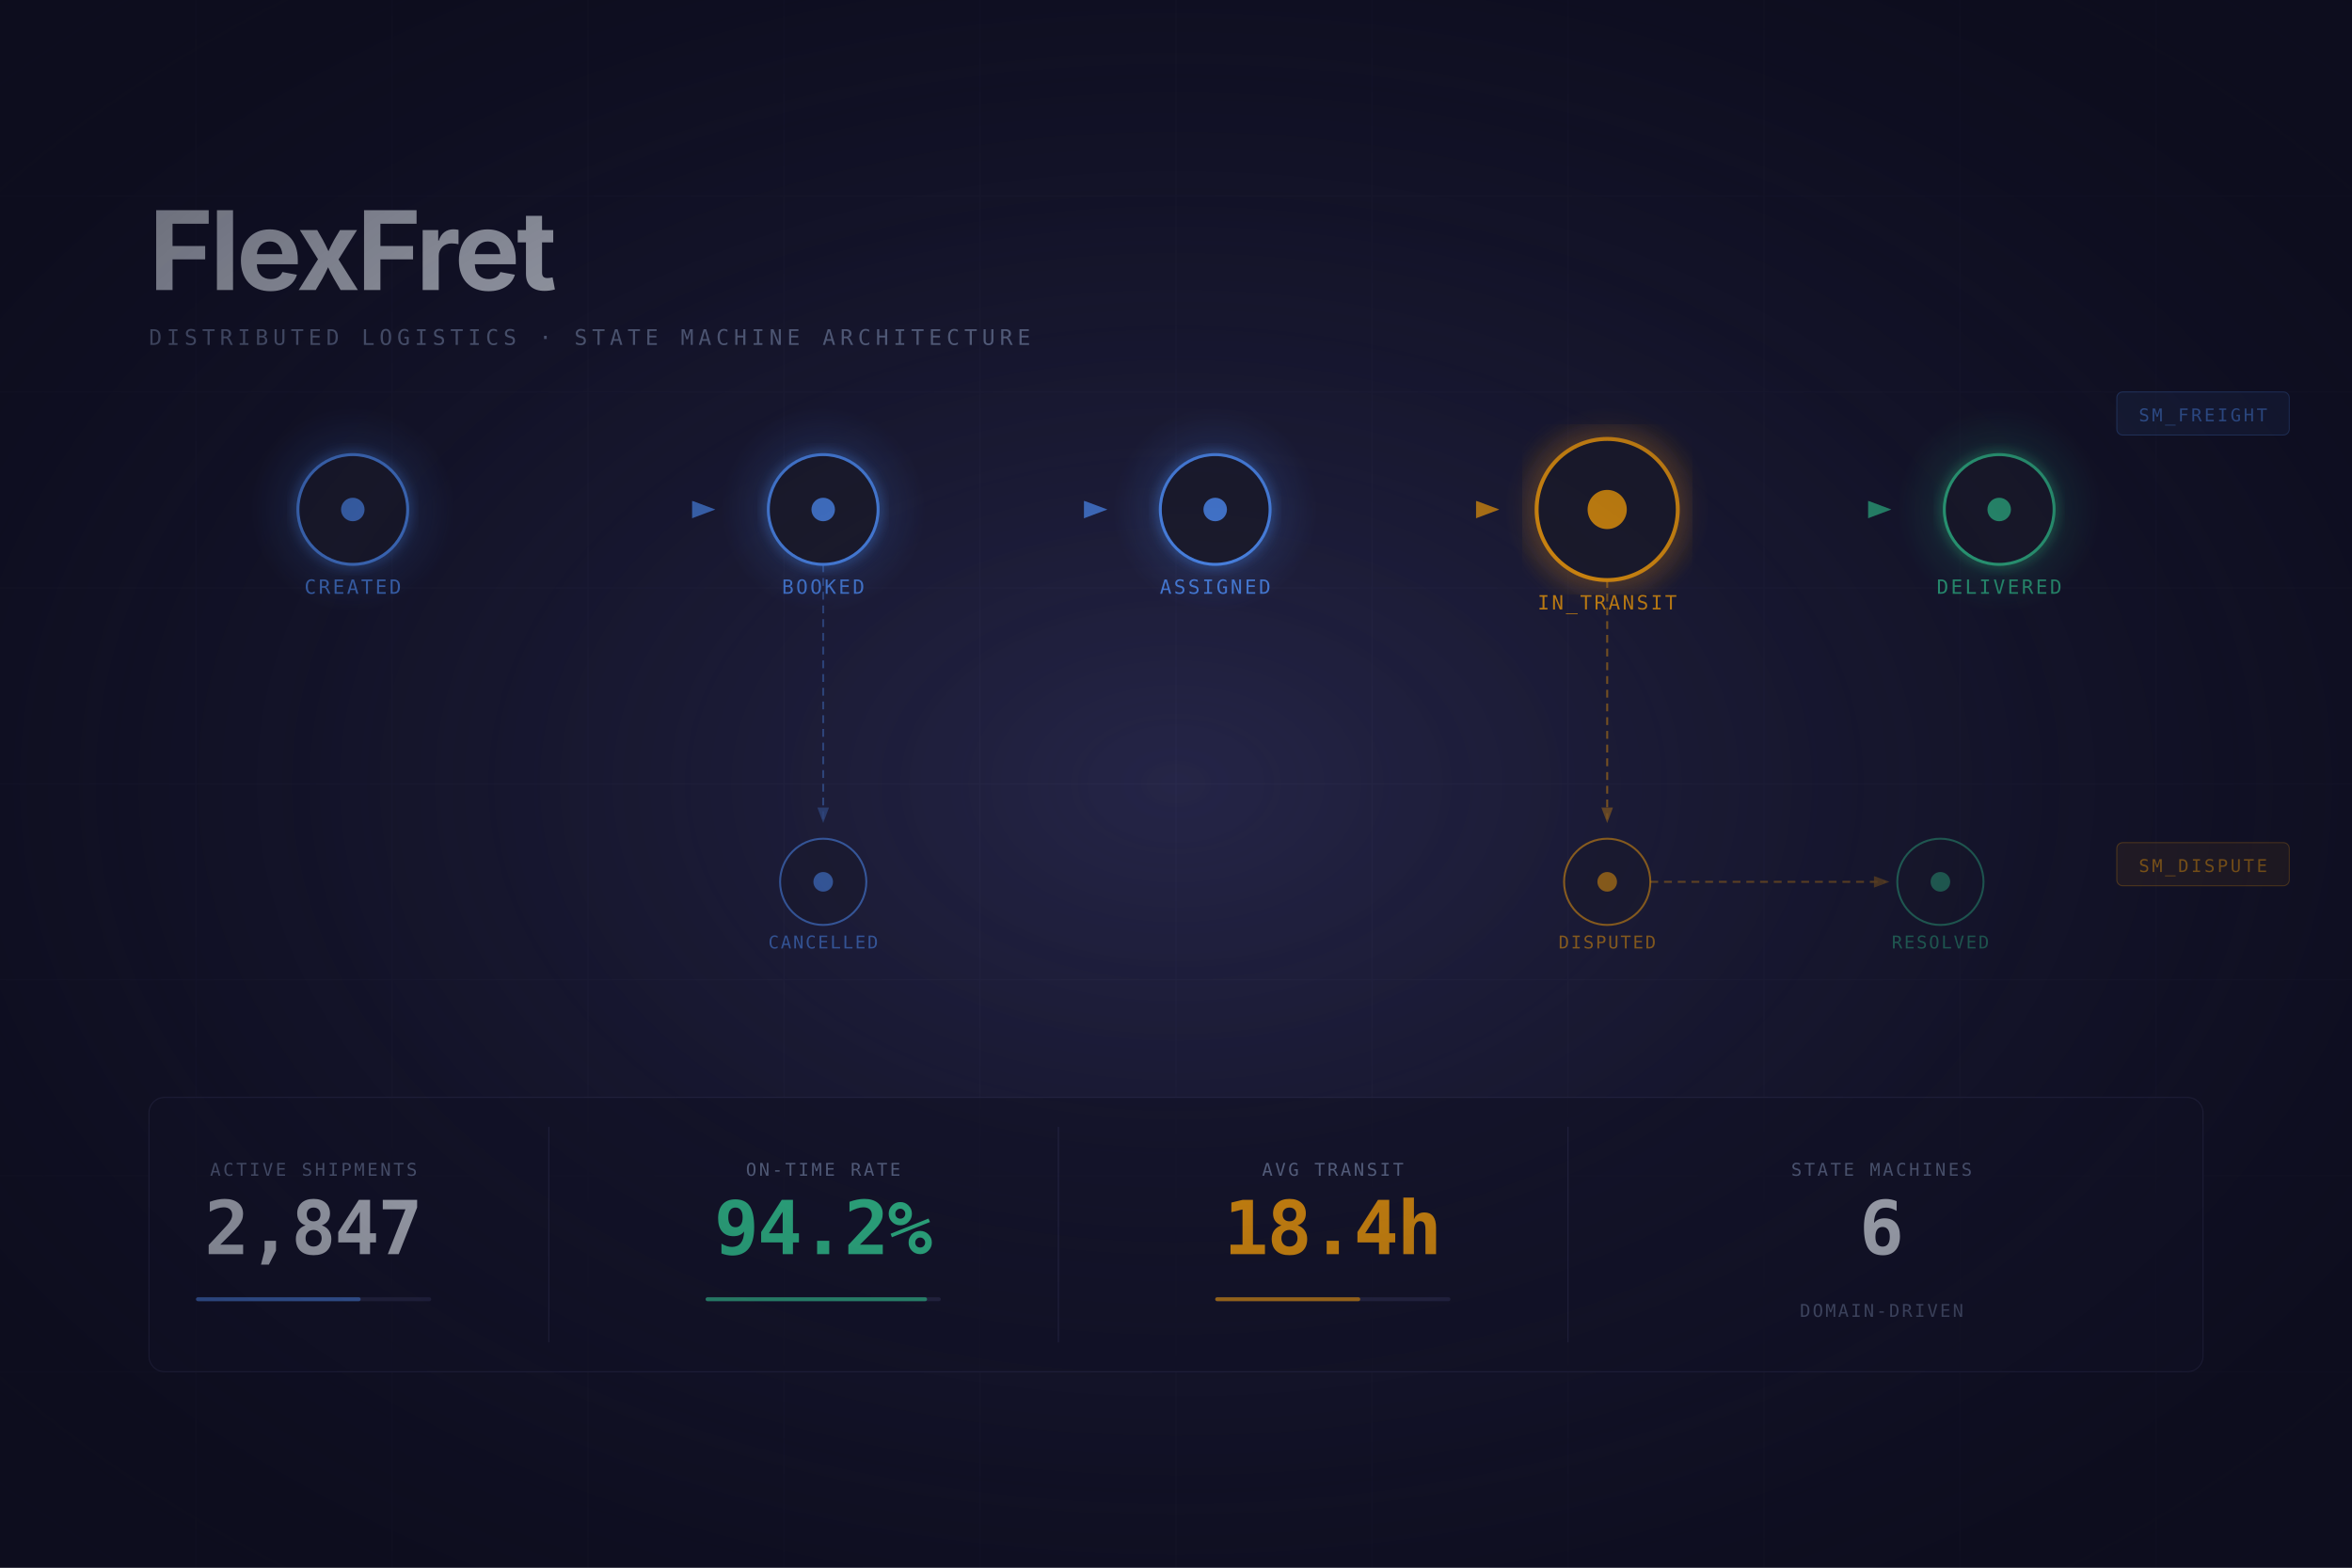
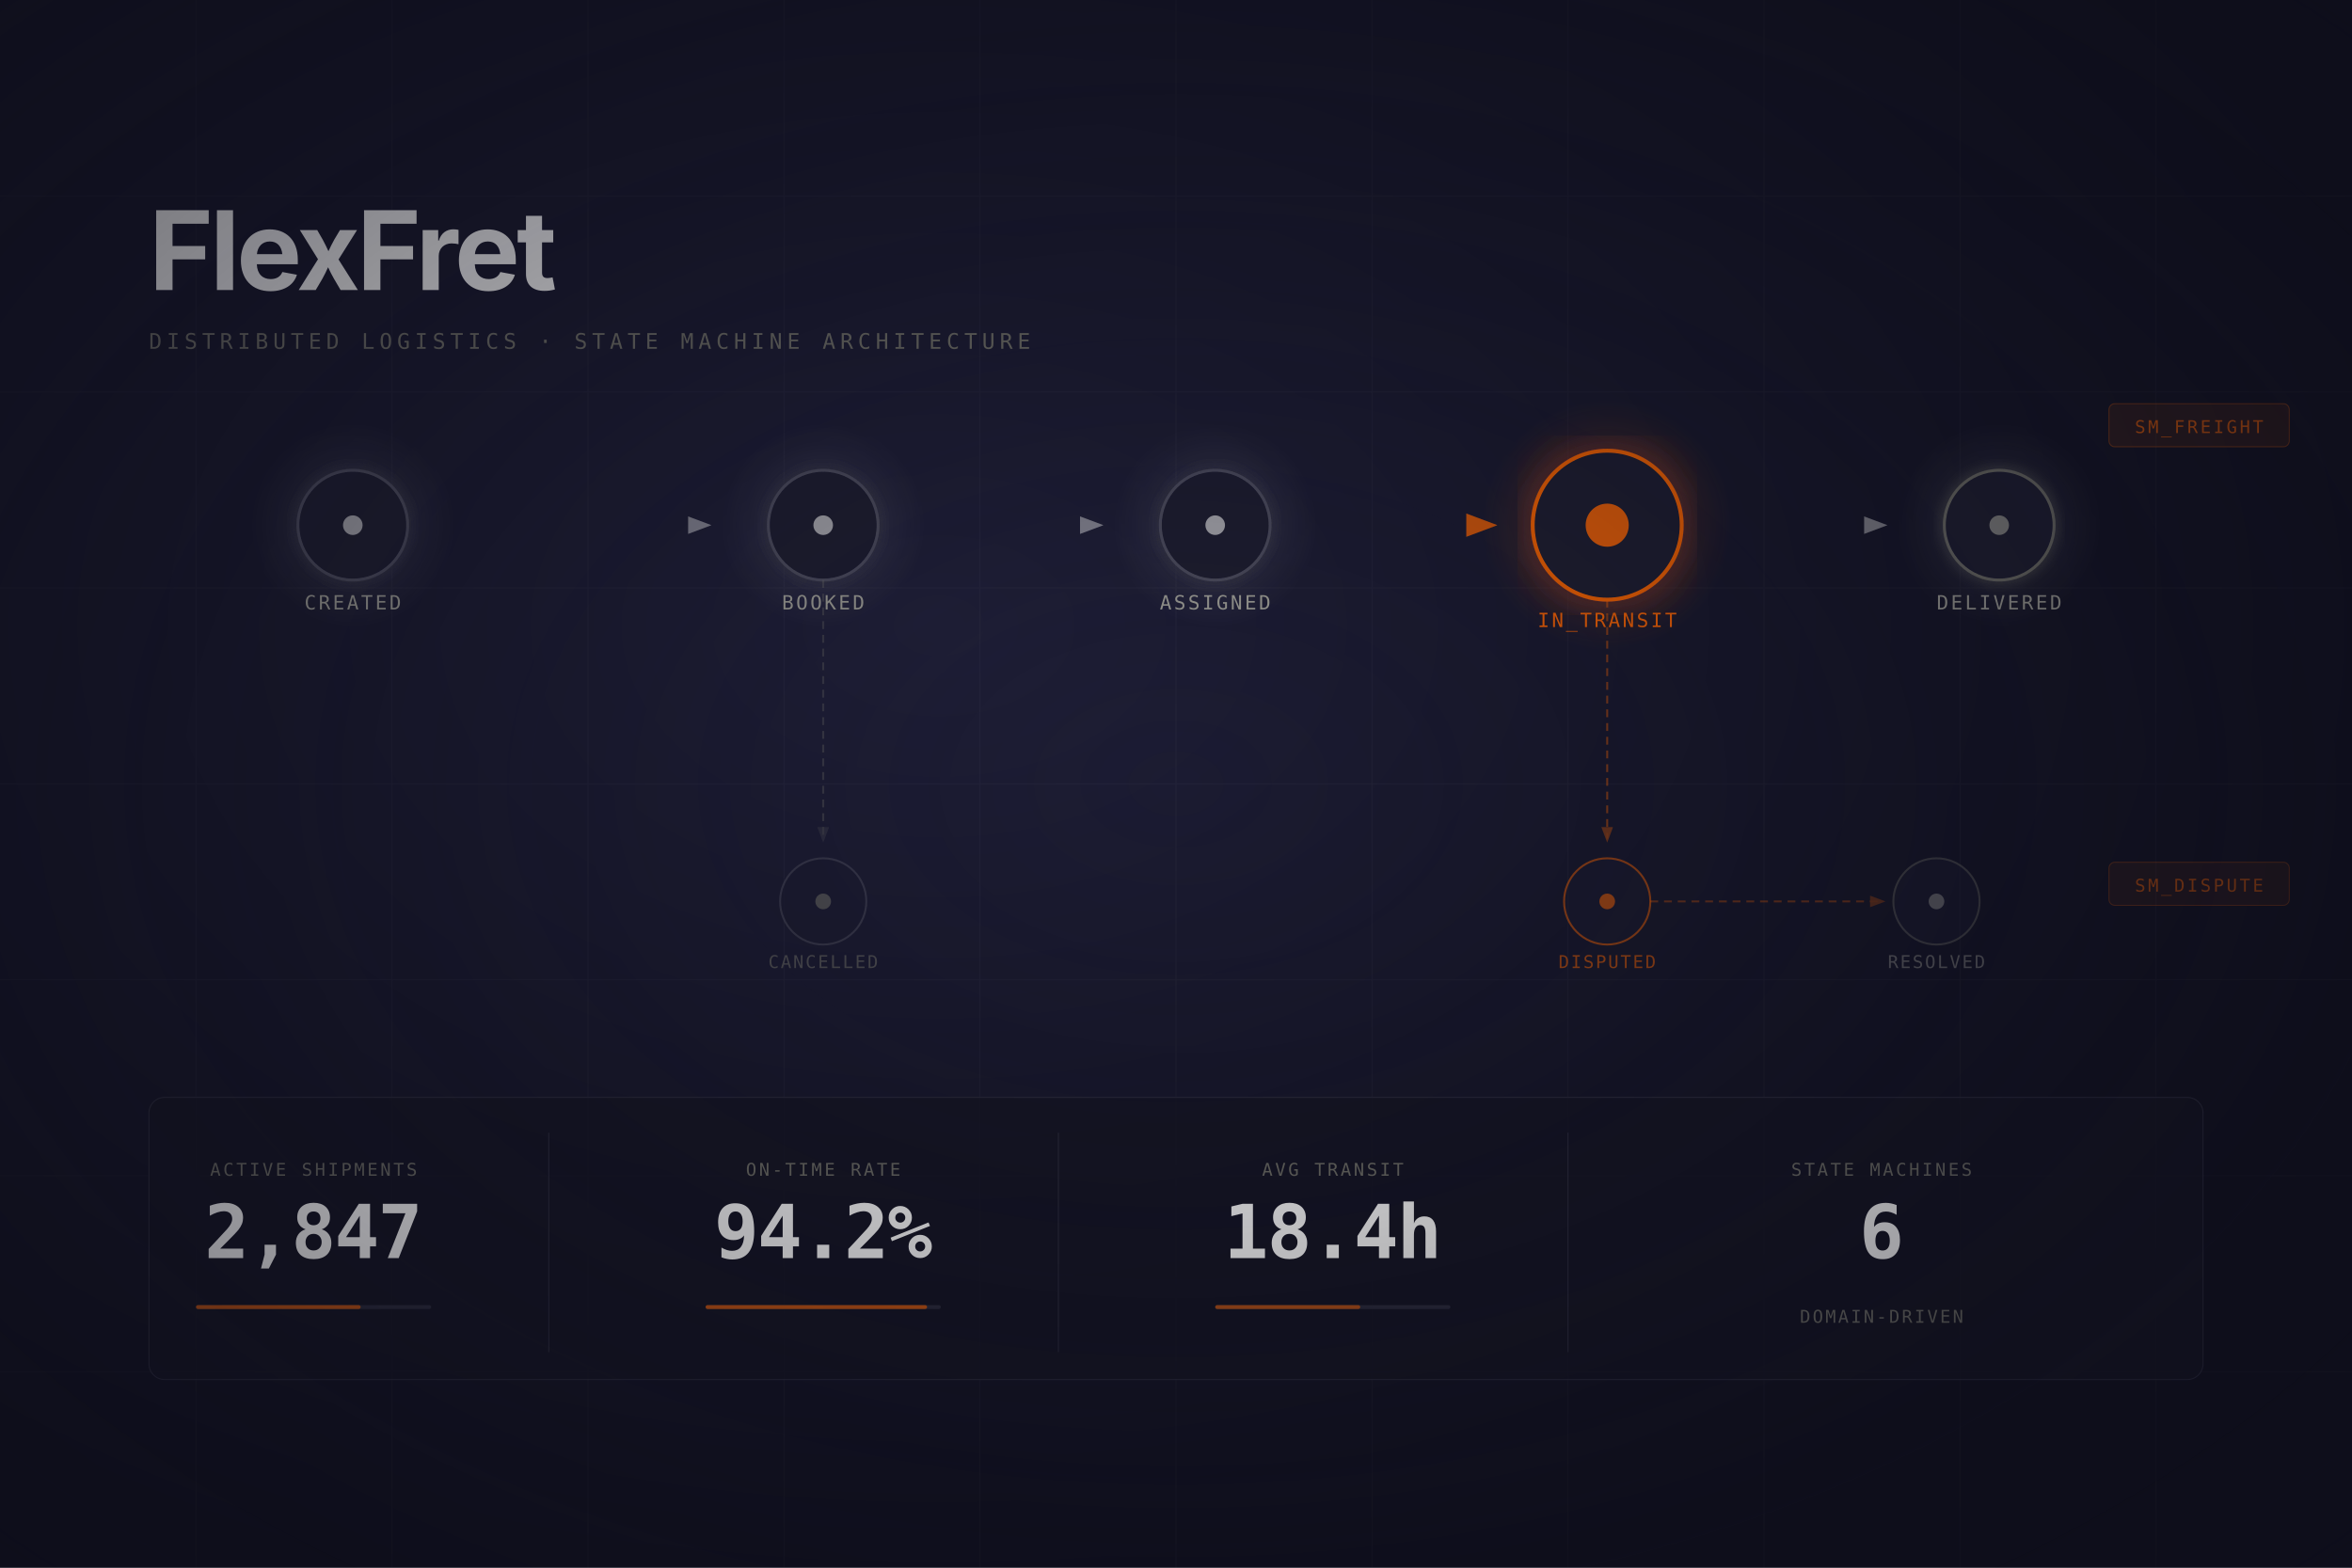
<svg xmlns="http://www.w3.org/2000/svg" viewBox="0 0 1200 800" width="1200" height="800">
  <defs>
-     <radialGradient id="bg-glow" cx="50%" cy="50%" r="60%">
-       <stop offset="0%" stop-color="#252547" />
-       <stop offset="100%" stop-color="#0D0D1E" />
+     <radialGradient id="bg-glow" cx="40%" cy="40%" r="65%">
+       <stop offset="0%" stop-color="#1F1F38" />
+       <stop offset="100%" stop-color="#0E0E1B" />
    </radialGradient>
-     <radialGradient id="node-glow-blue" cx="50%" cy="50%" r="50%">
-       <stop offset="0%" stop-color="#4F8EF7" stop-opacity="0.3" />
-       <stop offset="100%" stop-color="#4F8EF7" stop-opacity="0" />
+     <radialGradient id="node-glow-orange" cx="50%" cy="50%" r="50%">
+       <stop offset="0%" stop-color="#E85D04" stop-opacity="0.28" />
+       <stop offset="100%" stop-color="#E85D04" stop-opacity="0" />
    </radialGradient>
-     <radialGradient id="node-glow-amber" cx="50%" cy="50%" r="50%">
-       <stop offset="0%" stop-color="#F59E0B" stop-opacity="0.3" />
-       <stop offset="100%" stop-color="#F59E0B" stop-opacity="0" />
+     <radialGradient id="node-glow-warm" cx="50%" cy="50%" r="50%">
+       <stop offset="0%" stop-color="#FAFAF8" stop-opacity="0.12" />
+       <stop offset="100%" stop-color="#FAFAF8" stop-opacity="0" />
    </radialGradient>
-     <radialGradient id="node-glow-green" cx="50%" cy="50%" r="50%">
-       <stop offset="0%" stop-color="#34D399" stop-opacity="0.3" />
-       <stop offset="100%" stop-color="#34D399" stop-opacity="0" />
+     <radialGradient id="node-glow-muted" cx="50%" cy="50%" r="50%">
+       <stop offset="0%" stop-color="#9A9A92" stop-opacity="0.18" />
+       <stop offset="100%" stop-color="#9A9A92" stop-opacity="0" />
    </radialGradient>
-     <linearGradient id="edge-blue" x1="0%" y1="0%" x2="100%" y2="0%">
-       <stop offset="0%" stop-color="#4F8EF7" stop-opacity="0.8" />
-       <stop offset="100%" stop-color="#4F8EF7" stop-opacity="0.2" />
+     <linearGradient id="edge-orange" x1="0%" y1="0%" x2="100%" y2="0%">
+       <stop offset="0%" stop-color="#E85D04" stop-opacity="0.85" />
+       <stop offset="100%" stop-color="#E85D04" stop-opacity="0.22" />
    </linearGradient>
-     <linearGradient id="edge-amber" x1="0%" y1="0%" x2="100%" y2="0%">
-       <stop offset="0%" stop-color="#F59E0B" stop-opacity="0.8" />
-       <stop offset="100%" stop-color="#F59E0B" stop-opacity="0.2" />
+     <linearGradient id="edge-warm" x1="0%" y1="0%" x2="100%" y2="0%">
+       <stop offset="0%" stop-color="#FAFAF8" stop-opacity="0.5" />
+       <stop offset="100%" stop-color="#FAFAF8" stop-opacity="0.12" />
    </linearGradient>
-     <linearGradient id="edge-green" x1="0%" y1="0%" x2="100%" y2="0%">
-       <stop offset="0%" stop-color="#34D399" stop-opacity="0.8" />
-       <stop offset="100%" stop-color="#34D399" stop-opacity="0.2" />
+     <linearGradient id="edge-muted" x1="0%" y1="0%" x2="100%" y2="0%">
+       <stop offset="0%" stop-color="#6B6B63" stop-opacity="0.7" />
+       <stop offset="100%" stop-color="#6B6B63" stop-opacity="0.15" />
    </linearGradient>
    <filter id="glow-sm">
      <feGaussianBlur stdDeviation="3" result="blur" />
      <feMerge>
        <feMergeNode in="blur" />
        <feMergeNode in="SourceGraphic" />
      </feMerge>
    </filter>
    <filter id="glow-lg">
-       <feGaussianBlur stdDeviation="8" result="blur" />
+       <feGaussianBlur stdDeviation="9" result="blur" />
      <feMerge>
        <feMergeNode in="blur" />
        <feMergeNode in="SourceGraphic" />
      </feMerge>
    </filter>
-     <marker id="arrow-blue" markerWidth="8" markerHeight="8" refX="6" refY="3" orient="auto">
-       <path d="M0,0 L0,6 L8,3 z" fill="#4F8EF7" opacity="0.8" />
+     <marker id="arrow-orange" markerWidth="8" markerHeight="8" refX="6" refY="3" orient="auto">
+       <path d="M0,0 L0,6 L8,3 z" fill="#E85D04" opacity="0.85" />
    </marker>
-     <marker id="arrow-amber" markerWidth="8" markerHeight="8" refX="6" refY="3" orient="auto">
-       <path d="M0,0 L0,6 L8,3 z" fill="#F59E0B" opacity="0.8" />
+     <marker id="arrow-warm" markerWidth="8" markerHeight="8" refX="6" refY="3" orient="auto">
+       <path d="M0,0 L0,6 L8,3 z" fill="#FAFAF8" opacity="0.45" />
    </marker>
-     <marker id="arrow-green" markerWidth="8" markerHeight="8" refX="6" refY="3" orient="auto">
-       <path d="M0,0 L0,6 L8,3 z" fill="#34D399" opacity="0.8" />
+     <marker id="arrow-muted" markerWidth="8" markerHeight="8" refX="6" refY="3" orient="auto">
+       <path d="M0,0 L0,6 L8,3 z" fill="#6B6B63" opacity="0.6" />
    </marker>
+     <radialGradient id="vignette" cx="50%" cy="50%" r="70%">
+       <stop offset="0%" stop-color="#0E0E1B" stop-opacity="0" />
+       <stop offset="100%" stop-color="#0E0E1B" stop-opacity="0.62" />
+     </radialGradient>
  </defs>
  <rect width="1200" height="800" fill="url(#bg-glow)" />
-   <g opacity="0.04" stroke="#8B9DC3" stroke-width="0.5">
+   <g opacity="0.035" stroke="#FAFAF8" stroke-width="0.5">
    <line x1="0" y1="100" x2="1200" y2="100" />
    <line x1="0" y1="200" x2="1200" y2="200" />
    <line x1="0" y1="300" x2="1200" y2="300" />
    <line x1="0" y1="400" x2="1200" y2="400" />
    <line x1="0" y1="500" x2="1200" y2="500" />
    <line x1="0" y1="600" x2="1200" y2="600" />
    <line x1="0" y1="700" x2="1200" y2="700" />
    <line x1="100" y1="0" x2="100" y2="800" />
    <line x1="200" y1="0" x2="200" y2="800" />
    <line x1="300" y1="0" x2="300" y2="800" />
    <line x1="400" y1="0" x2="400" y2="800" />
    <line x1="500" y1="0" x2="500" y2="800" />
    <line x1="600" y1="0" x2="600" y2="800" />
    <line x1="700" y1="0" x2="700" y2="800" />
    <line x1="800" y1="0" x2="800" y2="800" />
    <line x1="900" y1="0" x2="900" y2="800" />
    <line x1="1000" y1="0" x2="1000" y2="800" />
    <line x1="1100" y1="0" x2="1100" y2="800" />
  </g>
-   <line x1="230" y1="260" x2="362" y2="260" stroke="url(#edge-blue)" stroke-width="1.5" marker-end="url(#arrow-blue)" />
-   <line x1="478" y1="260" x2="562" y2="260" stroke="url(#edge-blue)" stroke-width="1.5" marker-end="url(#arrow-blue)" />
-   <line x1="678" y1="260" x2="762" y2="260" stroke="url(#edge-amber)" stroke-width="1.5" marker-end="url(#arrow-amber)" />
-   <line x1="878" y1="260" x2="962" y2="260" stroke="url(#edge-green)" stroke-width="1.5" marker-end="url(#arrow-green)" />
-   <circle cx="180" cy="260" r="52" fill="url(#node-glow-blue)" />
-   <circle cx="420" cy="260" r="52" fill="url(#node-glow-blue)" />
-   <circle cx="620" cy="260" r="52" fill="url(#node-glow-blue)" />
-   <circle cx="820" cy="260" r="52" fill="url(#node-glow-amber)" />
-   <circle cx="1020" cy="260" r="52" fill="url(#node-glow-green)" />
-   <circle cx="180" cy="260" r="28" fill="#1A1A2E" stroke="#4F8EF7" stroke-width="1.5" filter="url(#glow-sm)" />
-   <circle cx="180" cy="260" r="6" fill="#4F8EF7" opacity="0.9" />
-   <text x="180" y="303" text-anchor="middle" fill="#4F8EF7" font-family="ui-monospace,'JetBrains Mono',monospace" font-size="10" letter-spacing="0.12em" opacity="0.9">CREATED</text>
-   <circle cx="420" cy="260" r="28" fill="#1A1A2E" stroke="#4F8EF7" stroke-width="1.5" filter="url(#glow-sm)" />
-   <circle cx="420" cy="260" r="6" fill="#4F8EF7" opacity="0.9" />
-   <text x="420" y="303" text-anchor="middle" fill="#4F8EF7" font-family="ui-monospace,'JetBrains Mono',monospace" font-size="10" letter-spacing="0.12em" opacity="0.9">BOOKED</text>
-   <circle cx="620" cy="260" r="28" fill="#1A1A2E" stroke="#4F8EF7" stroke-width="1.5" filter="url(#glow-sm)" />
-   <circle cx="620" cy="260" r="6" fill="#4F8EF7" opacity="0.9" />
-   <text x="620" y="303" text-anchor="middle" fill="#4F8EF7" font-family="ui-monospace,'JetBrains Mono',monospace" font-size="10" letter-spacing="0.12em" opacity="0.9">ASSIGNED</text>
-   <circle cx="820" cy="260" r="36" fill="#1A1A2E" stroke="#F59E0B" stroke-width="2" filter="url(#glow-lg)" />
-   <circle cx="820" cy="260" r="10" fill="#F59E0B" opacity="0.95" />
-   <text x="820" y="311" text-anchor="middle" fill="#F59E0B" font-family="ui-monospace,'JetBrains Mono',monospace" font-size="10" letter-spacing="0.12em" opacity="0.9">IN_TRANSIT</text>
-   <circle cx="1020" cy="260" r="28" fill="#1A1A2E" stroke="#34D399" stroke-width="1.5" filter="url(#glow-sm)" />
-   <circle cx="1020" cy="260" r="6" fill="#34D399" opacity="0.9" />
-   <text x="1020" y="303" text-anchor="middle" fill="#34D399" font-family="ui-monospace,'JetBrains Mono',monospace" font-size="10" letter-spacing="0.12em" opacity="0.9">DELIVERED</text>
-   <line x1="820" y1="296" x2="820" y2="418" stroke="#F59E0B" stroke-width="1" stroke-dasharray="4,3" opacity="0.5" marker-end="url(#arrow-amber)" />
-   <line x1="420" y1="288" x2="420" y2="418" stroke="#4F8EF7" stroke-width="1" stroke-dasharray="4,3" opacity="0.4" marker-end="url(#arrow-blue)" />
-   <circle cx="420" cy="450" r="22" fill="#1A1A2E" stroke="#4F8EF7" stroke-width="1" opacity="0.6" />
-   <circle cx="420" cy="450" r="5" fill="#4F8EF7" opacity="0.6" />
-   <text x="420" y="484" text-anchor="middle" fill="#4F8EF7" font-family="ui-monospace,'JetBrains Mono',monospace" font-size="9" letter-spacing="0.1em" opacity="0.6">CANCELLED</text>
-   <circle cx="820" cy="450" r="22" fill="#1A1A2E" stroke="#F59E0B" stroke-width="1" opacity="0.6" />
-   <circle cx="820" cy="450" r="5" fill="#F59E0B" opacity="0.6" />
-   <text x="820" y="484" text-anchor="middle" fill="#F59E0B" font-family="ui-monospace,'JetBrains Mono',monospace" font-size="9" letter-spacing="0.1em" opacity="0.6">DISPUTED</text>
-   <line x1="842" y1="450" x2="962" y2="450" stroke="#F59E0B" stroke-width="1" stroke-dasharray="4,3" opacity="0.4" marker-end="url(#arrow-amber)" />
-   <circle cx="990" cy="450" r="22" fill="#1A1A2E" stroke="#34D399" stroke-width="1" opacity="0.5" />
-   <circle cx="990" cy="450" r="5" fill="#34D399" opacity="0.5" />
-   <text x="990" y="484" text-anchor="middle" fill="#34D399" font-family="ui-monospace,'JetBrains Mono',monospace" font-size="9" letter-spacing="0.1em" opacity="0.5">RESOLVED</text>
-   <rect x="1080" y="200" width="88" height="22" rx="3" fill="#4F8EF7" fill-opacity="0.12" stroke="#4F8EF7" stroke-width="0.5" stroke-opacity="0.4" />
-   <text x="1124" y="215" text-anchor="middle" fill="#4F8EF7" font-family="ui-monospace,'JetBrains Mono',monospace" font-size="9" letter-spacing="0.14em" opacity="0.8">SM_FREIGHT</text>
-   <rect x="1080" y="430" width="88" height="22" rx="3" fill="#F59E0B" fill-opacity="0.10" stroke="#F59E0B" stroke-width="0.5" stroke-opacity="0.4" />
-   <text x="1124" y="445" text-anchor="middle" fill="#F59E0B" font-family="ui-monospace,'JetBrains Mono',monospace" font-size="9" letter-spacing="0.14em" opacity="0.7">SM_DISPUTE</text>
-   <rect x="76" y="560" width="1048" height="140" rx="8" fill="#131328" fill-opacity="0.7" stroke="#2A2A4A" stroke-width="0.5" />
-   <text x="160" y="600" text-anchor="middle" fill="#8B9DC3" font-family="ui-monospace,'JetBrains Mono',monospace" font-size="9" letter-spacing="0.14em" opacity="0.7">ACTIVE SHIPMENTS</text>
-   <text x="160" y="640" text-anchor="middle" fill="#E2E8F0" font-family="ui-monospace,'JetBrains Mono',monospace" font-size="38" letter-spacing="-0.02em" font-weight="600">2,847</text>
-   <rect x="100" y="662" width="120" height="2" rx="1" fill="#2A2A4A" />
-   <rect x="100" y="662" width="84" height="2" rx="1" fill="#4F8EF7" opacity="0.8" />
-   <line x1="280" y1="575" x2="280" y2="685" stroke="#2A2A4A" stroke-width="0.5" />
-   <text x="420" y="600" text-anchor="middle" fill="#8B9DC3" font-family="ui-monospace,'JetBrains Mono',monospace" font-size="9" letter-spacing="0.14em" opacity="0.7">ON-TIME RATE</text>
-   <text x="420" y="640" text-anchor="middle" fill="#34D399" font-family="ui-monospace,'JetBrains Mono',monospace" font-size="38" letter-spacing="-0.02em" font-weight="600">94.2%</text>
-   <rect x="360" y="662" width="120" height="2" rx="1" fill="#2A2A4A" />
-   <rect x="360" y="662" width="113" height="2" rx="1" fill="#34D399" opacity="0.8" />
-   <line x1="540" y1="575" x2="540" y2="685" stroke="#2A2A4A" stroke-width="0.5" />
-   <text x="680" y="600" text-anchor="middle" fill="#8B9DC3" font-family="ui-monospace,'JetBrains Mono',monospace" font-size="9" letter-spacing="0.14em" opacity="0.7">AVG TRANSIT</text>
-   <text x="680" y="640" text-anchor="middle" fill="#F59E0B" font-family="ui-monospace,'JetBrains Mono',monospace" font-size="38" letter-spacing="-0.02em" font-weight="600">18.4h</text>
-   <rect x="620" y="662" width="120" height="2" rx="1" fill="#2A2A4A" />
-   <rect x="620" y="662" width="74" height="2" rx="1" fill="#F59E0B" opacity="0.8" />
-   <line x1="800" y1="575" x2="800" y2="685" stroke="#2A2A4A" stroke-width="0.5" />
-   <text x="960" y="600" text-anchor="middle" fill="#8B9DC3" font-family="ui-monospace,'JetBrains Mono',monospace" font-size="9" letter-spacing="0.14em" opacity="0.7">STATE MACHINES</text>
-   <text x="960" y="640" text-anchor="middle" fill="#E2E8F0" font-family="ui-monospace,'JetBrains Mono',monospace" font-size="38" letter-spacing="-0.02em" font-weight="600">6</text>
-   <text x="960" y="672" text-anchor="middle" fill="#8B9DC3" font-family="ui-monospace,'JetBrains Mono',monospace" font-size="9" letter-spacing="0.12em" opacity="0.6">DOMAIN-DRIVEN</text>
-   <text x="76" y="148" fill="#E2E8F0" font-family="-apple-system,'SF Pro Display',system-ui,sans-serif" font-size="56" font-weight="700" letter-spacing="-0.03em" opacity="0.95">FlexFret</text>
-   <text x="76" y="176" fill="#8B9DC3" font-family="ui-monospace,'JetBrains Mono',monospace" font-size="11" letter-spacing="0.22em" opacity="0.7">DISTRIBUTED LOGISTICS · STATE MACHINE ARCHITECTURE</text>
-   <defs>
-     <radialGradient id="vignette" cx="50%" cy="50%" r="70%">
-       <stop offset="0%" stop-color="#0D0D1E" stop-opacity="0" />
-       <stop offset="100%" stop-color="#0D0D1E" stop-opacity="0.65" />
-     </radialGradient>
-   </defs>
+   <line x1="228" y1="268" x2="360" y2="268" stroke="url(#edge-warm)" stroke-width="1.5" marker-end="url(#arrow-warm)" />
+   <line x1="476" y1="268" x2="560" y2="268" stroke="url(#edge-warm)" stroke-width="1.5" marker-end="url(#arrow-warm)" />
+   <line x1="676" y1="268" x2="760" y2="268" stroke="url(#edge-orange)" stroke-width="2" marker-end="url(#arrow-orange)" />
+   <line x1="876" y1="268" x2="960" y2="268" stroke="url(#edge-warm)" stroke-width="1.5" marker-end="url(#arrow-warm)" />
+   <circle cx="180" cy="268" r="52" fill="url(#node-glow-warm)" />
+   <circle cx="420" cy="268" r="52" fill="url(#node-glow-warm)" />
+   <circle cx="620" cy="268" r="52" fill="url(#node-glow-warm)" />
+   <circle cx="820" cy="268" r="64" fill="url(#node-glow-orange)" />
+   <circle cx="1020" cy="268" r="52" fill="url(#node-glow-warm)" />
+   <circle cx="180" cy="268" r="28" fill="#1A1A2E" stroke="#4A4A5A" stroke-width="1.5" filter="url(#glow-sm)" />
+   <circle cx="180" cy="268" r="5" fill="#FAFAF8" opacity="0.6" />
+   <text x="180" y="311" text-anchor="middle" fill="#9A9A92" font-family="ui-monospace,'JetBrains Mono',monospace" font-size="10" letter-spacing="0.12em">CREATED</text>
+   <circle cx="420" cy="268" r="28" fill="#1A1A2E" stroke="#4A4A5A" stroke-width="1.5" filter="url(#glow-sm)" />
+   <circle cx="420" cy="268" r="5" fill="#FAFAF8" opacity="0.6" />
+   <text x="420" y="311" text-anchor="middle" fill="#9A9A92" font-family="ui-monospace,'JetBrains Mono',monospace" font-size="10" letter-spacing="0.12em">BOOKED</text>
+   <circle cx="620" cy="268" r="28" fill="#1A1A2E" stroke="#4A4A5A" stroke-width="1.5" filter="url(#glow-sm)" />
+   <circle cx="620" cy="268" r="5" fill="#FAFAF8" opacity="0.6" />
+   <text x="620" y="311" text-anchor="middle" fill="#9A9A92" font-family="ui-monospace,'JetBrains Mono',monospace" font-size="10" letter-spacing="0.12em">ASSIGNED</text>
+   <circle cx="820" cy="268" r="38" fill="#1A1A2E" stroke="#E85D04" stroke-width="2" filter="url(#glow-lg)" />
+   <circle cx="820" cy="268" r="11" fill="#E85D04" opacity="0.95" />
+   <text x="820" y="320" text-anchor="middle" fill="#E85D04" font-family="ui-monospace,'JetBrains Mono',monospace" font-size="10" letter-spacing="0.12em">IN_TRANSIT</text>
+   <circle cx="1020" cy="268" r="28" fill="#1A1A2E" stroke="#6B6B63" stroke-width="1.5" filter="url(#glow-sm)" />
+   <circle cx="1020" cy="268" r="5" fill="#9A9A92" opacity="0.8" />
+   <text x="1020" y="311" text-anchor="middle" fill="#9A9A92" font-family="ui-monospace,'JetBrains Mono',monospace" font-size="10" letter-spacing="0.12em">DELIVERED</text>
+   <line x1="820" y1="306" x2="820" y2="428" stroke="#E85D04" stroke-width="1" stroke-dasharray="4,3" opacity="0.45" marker-end="url(#arrow-orange)" />
+   <line x1="420" y1="296" x2="420" y2="428" stroke="#6B6B63" stroke-width="1" stroke-dasharray="4,3" opacity="0.35" marker-end="url(#arrow-muted)" />
+   <circle cx="420" cy="460" r="22" fill="#1A1A2E" stroke="#4A4A5A" stroke-width="1" opacity="0.55" />
+   <circle cx="420" cy="460" r="4" fill="#6B6B63" opacity="0.6" />
+   <text x="420" y="494" text-anchor="middle" fill="#6B6B63" font-family="ui-monospace,'JetBrains Mono',monospace" font-size="9" letter-spacing="0.1em" opacity="0.6">CANCELLED</text>
+   <circle cx="820" cy="460" r="22" fill="#1A1A2E" stroke="#E85D04" stroke-width="1" opacity="0.55" />
+   <circle cx="820" cy="460" r="4" fill="#E85D04" opacity="0.6" />
+   <text x="820" y="494" text-anchor="middle" fill="#E85D04" font-family="ui-monospace,'JetBrains Mono',monospace" font-size="9" letter-spacing="0.1em" opacity="0.6">DISPUTED</text>
+   <line x1="842" y1="460" x2="960" y2="460" stroke="#E85D04" stroke-width="1" stroke-dasharray="4,3" opacity="0.35" marker-end="url(#arrow-orange)" />
+   <circle cx="988" cy="460" r="22" fill="#1A1A2E" stroke="#6B6B63" stroke-width="1" opacity="0.45" />
+   <circle cx="988" cy="460" r="4" fill="#9A9A92" opacity="0.5" />
+   <text x="988" y="494" text-anchor="middle" fill="#9A9A92" font-family="ui-monospace,'JetBrains Mono',monospace" font-size="9" letter-spacing="0.1em" opacity="0.5">RESOLVED</text>
+   <rect x="1076" y="206" width="92" height="22" rx="3" fill="#E85D04" fill-opacity="0.12" stroke="#E85D04" stroke-width="0.5" stroke-opacity="0.4" />
+   <text x="1122" y="221" text-anchor="middle" fill="#E85D04" font-family="ui-monospace,'JetBrains Mono',monospace" font-size="9" letter-spacing="0.14em" opacity="0.8">SM_FREIGHT</text>
+   <rect x="1076" y="440" width="92" height="22" rx="3" fill="#E85D04" fill-opacity="0.08" stroke="#E85D04" stroke-width="0.5" stroke-opacity="0.3" />
+   <text x="1122" y="455" text-anchor="middle" fill="#E85D04" font-family="ui-monospace,'JetBrains Mono',monospace" font-size="9" letter-spacing="0.14em" opacity="0.6">SM_DISPUTE</text>
+   <rect x="76" y="560" width="1048" height="144" rx="8" fill="#131320" fill-opacity="0.75" stroke="#2A2A3A" stroke-width="0.5" />
+   <text x="160" y="600" text-anchor="middle" fill="#6B6B63" font-family="ui-monospace,'JetBrains Mono',monospace" font-size="9" letter-spacing="0.14em">ACTIVE SHIPMENTS</text>
+   <text x="160" y="642" text-anchor="middle" fill="#FAFAF8" font-family="ui-monospace,'JetBrains Mono',monospace" font-size="38" letter-spacing="-0.02em" font-weight="600">2,847</text>
+   <rect x="100" y="666" width="120" height="2" rx="1" fill="#2A2A3A" />
+   <rect x="100" y="666" width="84" height="2" rx="1" fill="#E85D04" opacity="0.8" />
+   <line x1="280" y1="578" x2="280" y2="690" stroke="#2A2A3A" stroke-width="0.5" />
+   <text x="420" y="600" text-anchor="middle" fill="#6B6B63" font-family="ui-monospace,'JetBrains Mono',monospace" font-size="9" letter-spacing="0.14em">ON-TIME RATE</text>
+   <text x="420" y="642" text-anchor="middle" fill="#FAFAF8" font-family="ui-monospace,'JetBrains Mono',monospace" font-size="38" letter-spacing="-0.02em" font-weight="600">94.2%</text>
+   <rect x="360" y="666" width="120" height="2" rx="1" fill="#2A2A3A" />
+   <rect x="360" y="666" width="113" height="2" rx="1" fill="#E85D04" opacity="0.8" />
+   <line x1="540" y1="578" x2="540" y2="690" stroke="#2A2A3A" stroke-width="0.5" />
+   <text x="680" y="600" text-anchor="middle" fill="#6B6B63" font-family="ui-monospace,'JetBrains Mono',monospace" font-size="9" letter-spacing="0.14em">AVG TRANSIT</text>
+   <text x="680" y="642" text-anchor="middle" fill="#FAFAF8" font-family="ui-monospace,'JetBrains Mono',monospace" font-size="38" letter-spacing="-0.02em" font-weight="600">18.4h</text>
+   <rect x="620" y="666" width="120" height="2" rx="1" fill="#2A2A3A" />
+   <rect x="620" y="666" width="74" height="2" rx="1" fill="#E85D04" opacity="0.7" />
+   <line x1="800" y1="578" x2="800" y2="690" stroke="#2A2A3A" stroke-width="0.5" />
+   <text x="960" y="600" text-anchor="middle" fill="#6B6B63" font-family="ui-monospace,'JetBrains Mono',monospace" font-size="9" letter-spacing="0.14em">STATE MACHINES</text>
+   <text x="960" y="642" text-anchor="middle" fill="#FAFAF8" font-family="ui-monospace,'JetBrains Mono',monospace" font-size="38" letter-spacing="-0.02em" font-weight="600">6</text>
+   <text x="960" y="675" text-anchor="middle" fill="#6B6B63" font-family="ui-monospace,'JetBrains Mono',monospace" font-size="9" letter-spacing="0.12em">DOMAIN-DRIVEN</text>
+   <text x="76" y="148" fill="#FAFAF8" font-family="-apple-system,'SF Pro Display',system-ui,sans-serif" font-size="56" font-weight="700" letter-spacing="-0.03em" opacity="0.95">FlexFret</text>
+   <text x="76" y="178" fill="#6B6B63" font-family="ui-monospace,'JetBrains Mono',monospace" font-size="11" letter-spacing="0.22em">DISTRIBUTED LOGISTICS · STATE MACHINE ARCHITECTURE</text>
  <rect width="1200" height="800" fill="url(#vignette)" />
</svg>
